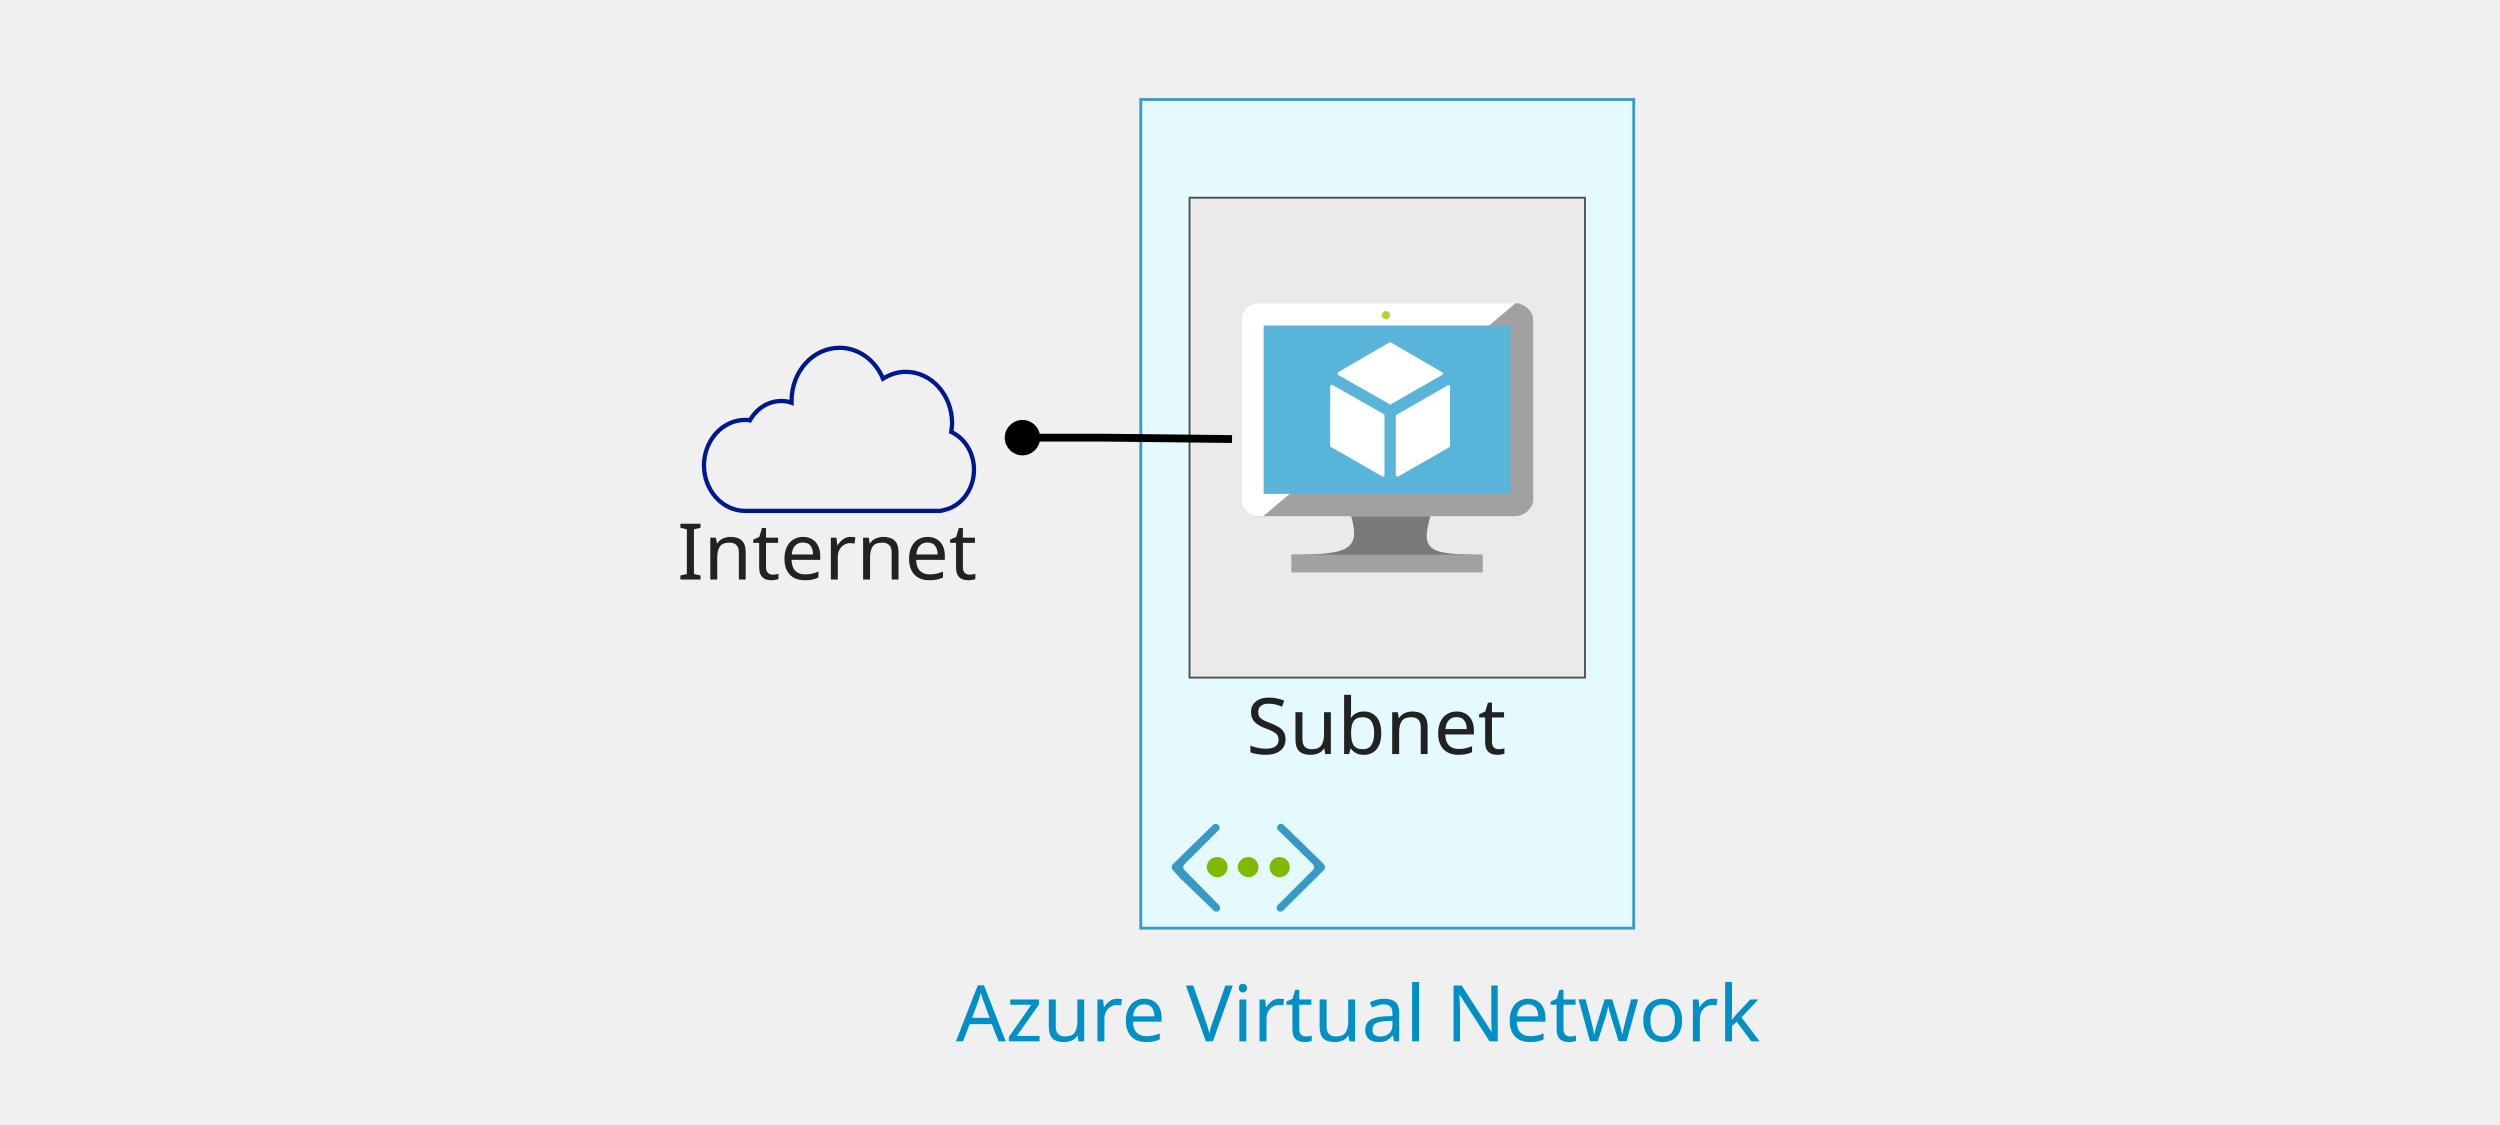
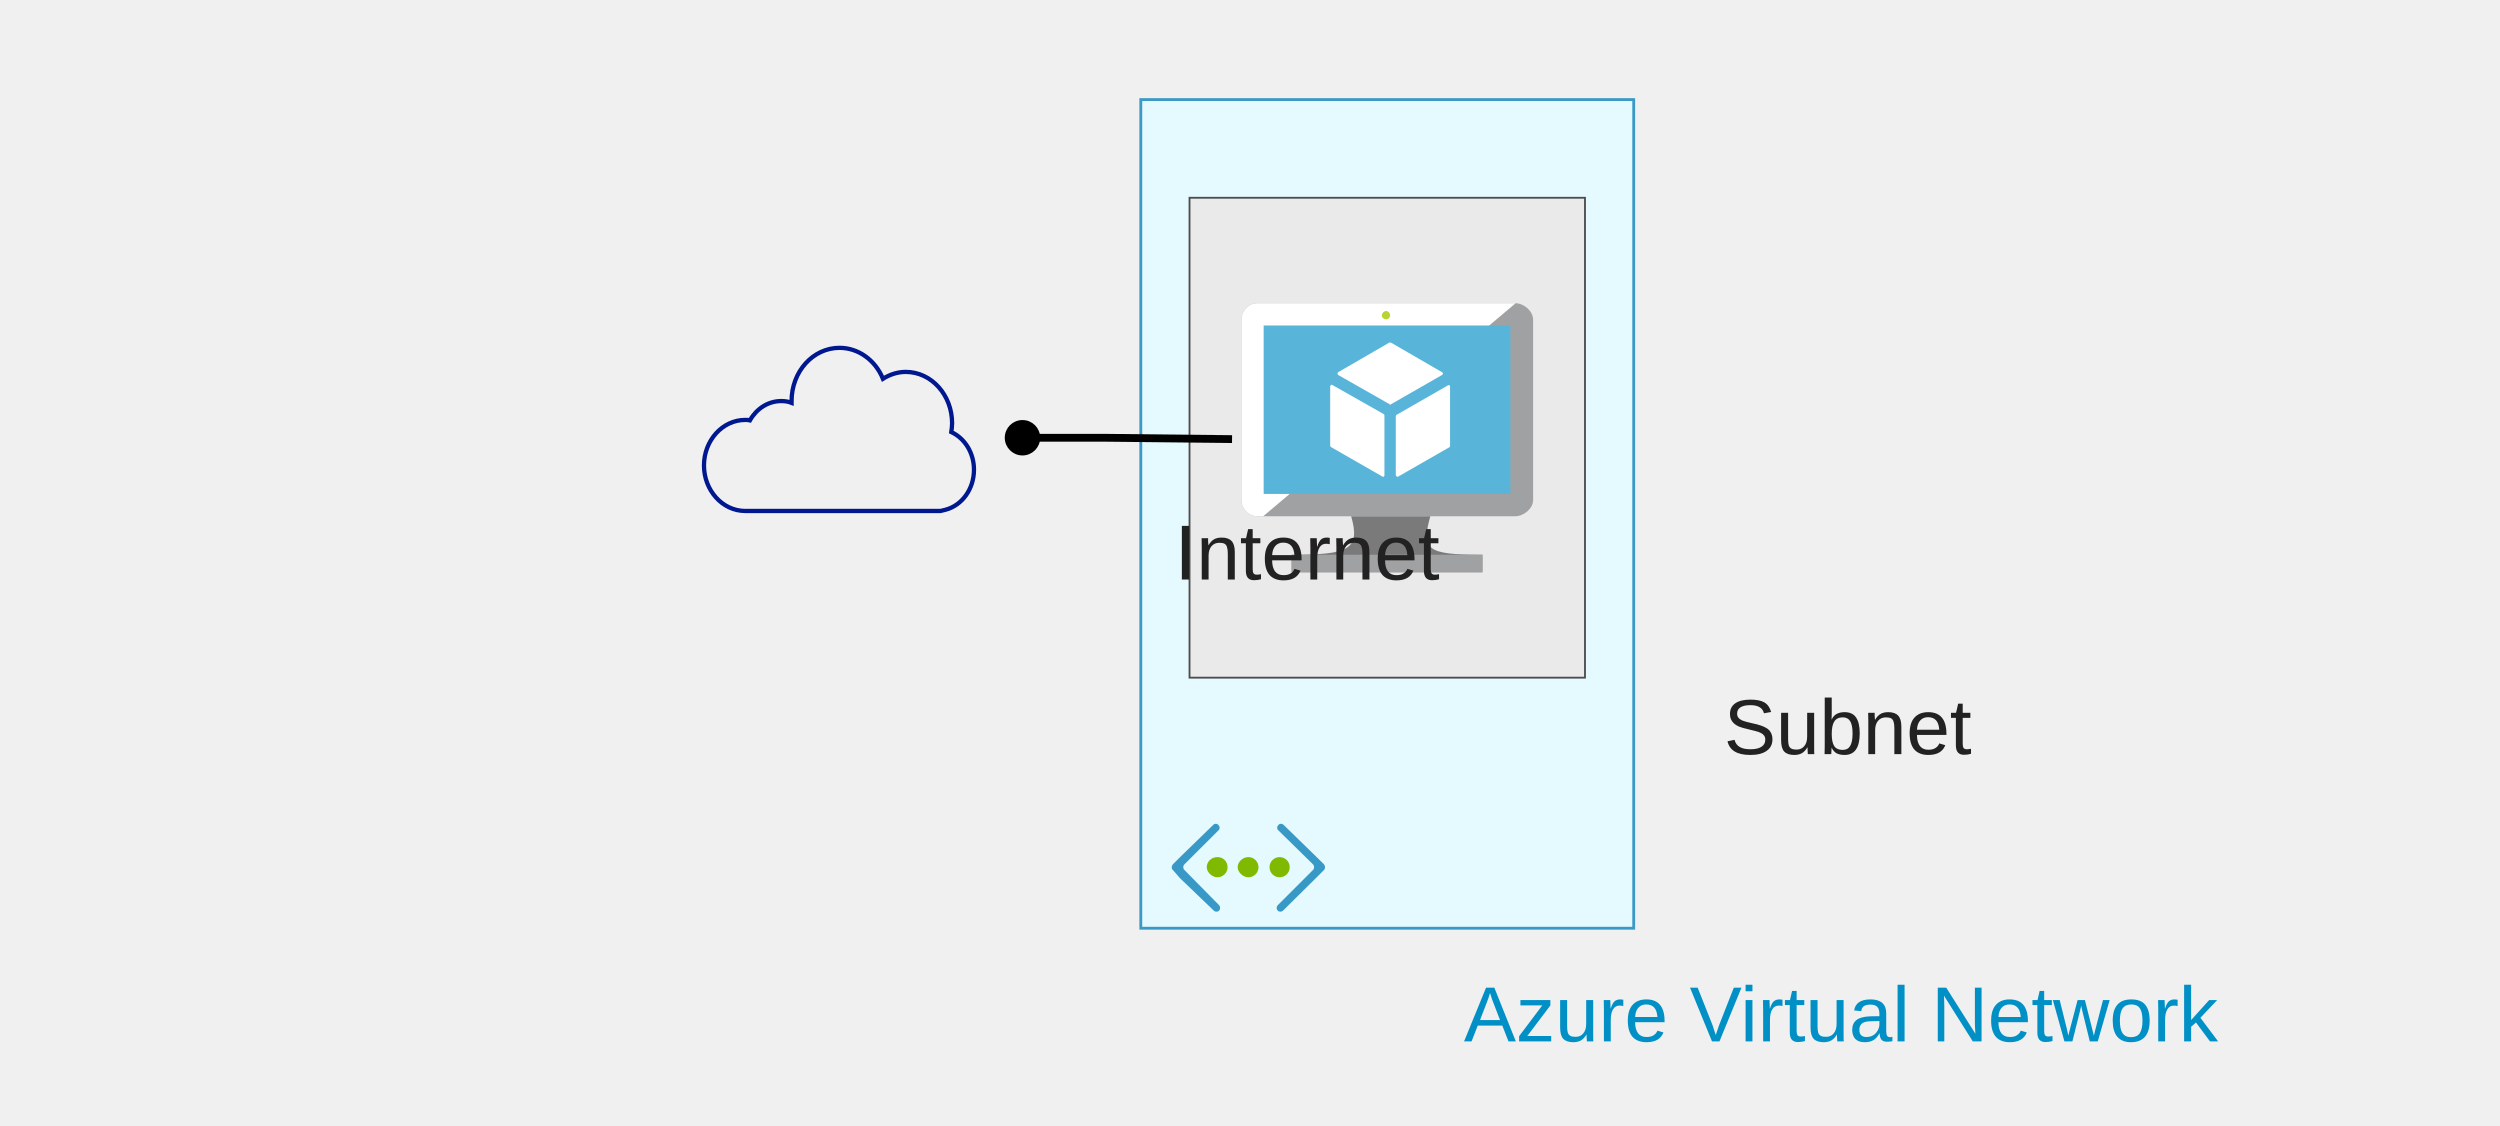
- <svg xmlns="http://www.w3.org/2000/svg" width="320" height="144" viewBox="0 0 320 144" id="svg11446" version="1.1">
-   <defs id="defs11448">
-     <marker orient="auto" refY="0" refX="0" id="DotM-68-0" style="overflow:visible">
-       <path id="path4935-9-77" d="m -2.5,-1 c 0,2.76 -2.24,5 -5,5 -2.76,0 -5,-2.24 -5,-5 0,-2.76 2.24,-5 5,-5 2.76,0 5,2.24 5,5 z" style="fill:#000000;fill-opacity:1;fill-rule:evenodd;stroke:#000000;stroke-width:1pt;stroke-opacity:1" transform="matrix(0.4,0,0,0.4,2.96,0.4)" />
-     </marker>
-   </defs>
-   <g id="layer1" transform="translate(0,-908.3622)">
-     <g transform="matrix(0.1862401,0,0,0.1862401,-374.8504,966.2569)" id="Layer_1_1_">
-       <g id="File_x2C__general">
+ <svg xmlns="http://www.w3.org/2000/svg" xmlns:ns1="http://schemas.microsoft.com/visio/2003/SVGExtensions/" width="3.333in" height="1.5in" viewBox="0 0 240 108" xml:space="preserve" color-interpolation-filters="sRGB" class="st16">
+   <ns1:documentProperties ns1:langID="1033" ns1:viewMarkup="false" />
+   <style type="text/css">
+ 	
+ 		.st1 {fill:#e4faff;stroke:#3a99c6;stroke-linecap:butt;stroke-width:0.272}
+ 		.st2 {fill:#eaeaea;stroke:#4c4c4c;stroke-linecap:butt;stroke-width:0.176}
+ 		.st3 {fill:#3999c6;stroke:none;stroke-linecap:butt;stroke-width:0.776}
+ 		.st4 {fill:#7fba00;stroke:none;stroke-linecap:butt;stroke-width:0.776}
+ 		.st5 {fill:#7a7a7a;stroke:none;stroke-linecap:butt;stroke-width:1.984}
+ 		.st6 {fill:#a0a1a2;stroke:none;stroke-linecap:butt;stroke-width:1.984}
+ 		.st7 {fill:#ffffff;stroke:none;stroke-linecap:butt;stroke-width:1.984}
+ 		.st8 {fill:#59b4d9;stroke:none;stroke-linecap:butt;stroke-width:1.984}
+ 		.st9 {fill:#b8d432;stroke:none;stroke-linecap:butt;stroke-width:1.984}
+ 		.st10 {stroke:#000000;stroke-linecap:butt;stroke-width:0.75}
+ 		.st11 {fill:#000001;stroke:#000001;stroke-linecap:butt;stroke-width:0.4}
+ 		.st12 {fill:none;stroke:none;stroke-linecap:butt;stroke-width:0.75}
+ 		.st13 {fill:#0090c6;font-family:Arial;font-size:0.625em}
+ 		.st14 {fill:#222222;font-family:Arial;font-size:0.625em}
+ 		.st15 {fill:none;stroke:#00188f;stroke-linecap:butt;stroke-width:0.412}
+ 		.st16 {fill:none;fill-rule:evenodd;font-size:12px;overflow:visible;stroke-linecap:square;stroke-miterlimit:3}
+ 	
+ 	</style>
+   <g ns1:mID="0" ns1:index="1" ns1:groupContext="foregroundPage">
+     <ns1:pageProperties ns1:drawingScale="1" ns1:pageScale="1" ns1:drawingUnits="19" ns1:shadowOffsetX="9" ns1:shadowOffsetY="-9" />
+     <g id="group1-1" transform="translate(65.0112,-5.78157)" ns1:mID="1" ns1:groupContext="group">
+       <g id="shape2-2" ns1:mID="2" ns1:groupContext="shape" transform="translate(44.5062,-13.1143)">
+         <rect x="0" y="28.45" width="47.319" height="79.55" class="st1" />
+       </g>
+       <g id="shape3-4" ns1:mID="3" ns1:groupContext="shape" transform="translate(49.1826,-37.1686)">
+         <rect x="0" y="61.93" width="37.966" height="46.07" class="st2" />
+       </g>
+       <g id="group4-6" transform="translate(47.426,-14.6519)" ns1:mID="4" ns1:groupContext="group">
+         <g id="shape5-7" ns1:mID="5" ns1:groupContext="shape" transform="translate(10.0836,2.84217E-14)">
+           <path d="M4.59 103.94 C4.73 103.8 4.7 103.56 4.59 103.41 L3.88 102.71 L0.71 99.62 C0.56 99.47 0.35 99.47 0.21          99.62 C0.06 99.77 0.03 100 0.21 100.15 L3.53 103.41 C3.67 103.56 3.67 103.8 3.53 103.94 L0.15 107.32          C0 107.47 0 107.71 0.15 107.85 C0.29 108 0.53 107.97 0.65 107.85 L3.79 104.74 C3.79 104.74 3.79          104.74 3.82 104.71 L4.59 103.94 L4.59 103.94 Z" class="st3" />
        </g>
-     </g>
-     <g transform="matrix(0.1862401,0,0,0.1862401,-374.8504,966.2569)" id="Access_control" />
-     <g transform="matrix(0.1862401,0,0,0.1862401,-374.8504,966.2569)" id="Azure_active_directory" />
-     <g transform="matrix(0.1862401,0,0,0.1862401,-374.8504,966.2569)" id="Generic_code" />
-     <g transform="matrix(0.1862401,0,0,0.1862401,-374.8504,966.2569)" id="symbols" />
-     <g transform="matrix(0.1862401,0,0,0.1862401,-374.8504,966.2569)" id="slices" />
-     <g transform="translate(-272.2866,940.3352)" id="Layer_1" />
-     <rect style="fill:#e4faff;fill-opacity:1;stroke:#3a99c6;stroke-width:0.363;stroke-miterlimit:4;stroke-dasharray:none;stroke-opacity:1" id="rect4743" width="63.092" height="106.067" x="146.023" y="921.101" />
-     <rect style="fill:#eaeaea;fill-opacity:1;stroke:#4c4c4c;stroke-width:0.235;stroke-miterlimit:4;stroke-dasharray:none;stroke-dashoffset:0;stroke-opacity:1" id="rect5174" width="50.621" height="61.426" x="152.258" y="933.669" />
-     <g id="g5181" transform="matrix(1.034054,0,0,1.034054,91.76978,1039.85)">
-       <path id="path3" d="m 75.147,-19.478 c 0.19,-0.19 0.152,-0.493 0,-0.682 l -0.91,-0.91 -4.094,-3.98 c -0.19,-0.19 -0.455,-0.19 -0.644,0 l 0,0 c -0.19,0.19 -0.227,0.493 0,0.682 l 4.283,4.208 c 0.19,0.19 0.19,0.493 0,0.682 l -4.359,4.359 c -0.19,0.19 -0.19,0.493 0,0.682 l 0,0 c 0.19,0.19 0.493,0.152 0.644,0 l 4.056,-4.018 c 0,0 0,0 0.038,-0.038 l 0.986,-0.986 z" style="fill:#3999c6" />
-       <path id="path5" d="m 56.421,-19.478 c -0.19,-0.19 -0.152,-0.493 0,-0.682 l 0.91,-0.91 4.094,-3.98 c 0.19,-0.19 0.455,-0.19 0.644,0 l 0,0 c 0.19,0.19 0.227,0.493 0,0.682 l -4.208,4.208 c -0.19,0.19 -0.19,0.493 0,0.682 l 4.283,4.359 c 0.19,0.19 0.19,0.493 0,0.682 l 0,0 c -0.19,0.19 -0.493,0.152 -0.644,0 L 57.369,-18.417 c 0,0 0,0 -0.038,-0.038 l -0.91,-1.023 z" style="fill:#3999c6" />
-       <path id="path7" d="m 63.206,-19.82 c 0,0.72 -0.607,1.251 -1.251,1.251 -0.644,0 -1.327,-0.607 -1.327,-1.251 0,-0.644 0.531,-1.251 1.327,-1.251 0.758,0 1.251,0.607 1.251,1.251 z" style="fill:#7fba00" />
-       <path id="path9" d="m 67.035,-19.82 c 0,0.72 -0.607,1.251 -1.251,1.251 -0.644,0 -1.327,-0.607 -1.327,-1.251 0,-0.644 0.607,-1.251 1.327,-1.251 0.72,0 1.251,0.607 1.251,1.251 z" style="fill:#7fba00" />
-       <circle id="circle11" r="1.251" cy="-19.82" cx="69.65" style="fill:#7fba00" />
-     </g>
-     <g transform="matrix(2.645656,0,0,2.645656,-486.5514,429.7379)" id="g6636">
-       <path id="path6638" d="m 253.108,205.883 -0.339,0 -3.323,0 -0.169,0 c 0.466,1.63 -0.148,1.863 -2.879,1.863 l 0,0.847 3.45,0 2.519,0 3.26,0 0,-0.847 c -2.709,0 -2.963,-0.233 -2.519,-1.863 z" style="fill:#7a7a7a;fill-opacity:1;fill-rule:nonzero;stroke:none" />
-       <path id="path6640" d="m 257.214,195.575 -12.488,0 c -0.423,0 -0.762,0.381 -0.762,0.804 l 0,8.721 c 0,0.402 0.339,0.783 0.762,0.783 l 12.488,0 c 0.423,0 0.868,-0.381 0.868,-0.783 l 0,-8.721 c 0,-0.423 -0.445,-0.804 -0.868,-0.804 z" style="fill:#a0a1a2;fill-opacity:1;fill-rule:nonzero;stroke:none" />
-       <path id="path6642" d="m 257.235,195.575 c 0,0 0,0 -0.021,0 l -12.488,0 c -0.423,0 -0.762,0.381 -0.762,0.804 l 0,8.721 c 0,0.402 0.339,0.783 0.762,0.783 l 0.296,0 12.213,-10.308 z" style="fill:#ffffff;fill-opacity:1;fill-rule:nonzero;stroke:none" />
-       <path id="path6644" d="m 245.043,196.655 11.938,0 0,8.149 -11.938,0 z" style="fill:#59b4d9;fill-opacity:1;fill-rule:nonzero;stroke:none" />
-       <path id="path6646" d="m 255.965,196.655 0,0 -10.922,0 0,8.149 0,0 0,-8.149 z" style="fill:#59b4d9;fill-opacity:1;fill-rule:nonzero;stroke:none" />
-       <path id="path6648" d="m 246.398,207.746 9.229,0 0,0.847 -9.229,0 z" style="fill:#a0a1a2;fill-opacity:1;fill-rule:nonzero;stroke:none" />
-       <path id="path6650" d="m 251.16,196.168 c 0,0.106 -0.085,0.191 -0.191,0.191 -0.106,0 -0.212,-0.085 -0.212,-0.191 0,-0.106 0.106,-0.212 0.212,-0.212 0.106,0 0.191,0.106 0.191,0.212 z" style="fill:#b8d432;fill-opacity:1;fill-rule:nonzero;stroke:none" />
-       <path id="path6652" d="m 251.182,200.486 c -0.021,0 -0.042,0 -0.042,-0.021 l -2.498,-1.418 c -0.021,-0.021 -0.021,-0.042 -0.021,-0.064 0,-0.042 0,-0.064 0.021,-0.064 l 2.476,-1.439 c 0.021,0 0.064,0 0.085,0 l 2.476,1.439 c 0.021,0.021 0.042,0.042 0.042,0.064 0,0.021 -0.021,0.042 -0.042,0.064 l -2.476,1.418 c 0,0.021 -0.021,0.021 -0.021,0.021 z" style="fill:#ffffff;fill-opacity:1;fill-rule:nonzero;stroke:none" />
-       <path id="path6654" d="m 250.822,203.978 c -0.021,0 -0.042,-0.021 -0.042,-0.021 l -2.476,-1.418 c -0.021,-0.021 -0.042,-0.042 -0.042,-0.064 l 0,-2.879 c 0,-0.021 0.021,-0.042 0.042,-0.064 0.021,-0.021 0.042,-0.021 0.064,0 l 2.498,1.418 c 0.021,0.021 0.021,0.042 0.021,0.085 l 0,2.857 c 0,0.021 0,0.042 -0.021,0.064 -0.021,0 -0.042,0.021 -0.042,0.021 z" style="fill:#ffffff;fill-opacity:1;fill-rule:nonzero;stroke:none" />
-       <path id="path6656" d="m 251.52,203.978 c -0.021,0 -0.021,-0.021 -0.042,-0.021 -0.021,-0.021 -0.042,-0.042 -0.042,-0.064 l 0,-2.857 c 0,-0.021 0.021,-0.042 0.042,-0.064 l 2.476,-1.418 c 0.021,-0.021 0.042,-0.021 0.085,0 0.021,0 0.021,0.042 0.021,0.064 l 0,2.857 c 0,0.021 0,0.042 -0.021,0.064 l -2.476,1.418 c -0.021,0 -0.042,0.021 -0.042,0.021 z" style="fill:#ffffff;fill-opacity:1;fill-rule:nonzero;stroke:none" />
-     </g>
-     <path style="fill:none;fill-rule:evenodd;stroke:#000000;stroke-width:1px;stroke-linecap:butt;stroke-linejoin:miter;stroke-opacity:1;marker-start:url(#DotM-68-0)" d="m 130.916,964.382 10.357,0 16.429,0.178" id="path4865-4" />
-     <text xml:space="preserve" style="font-style:normal;font-variant:normal;font-weight:normal;font-stretch:normal;font-size:10px;line-height:125%;font-family:sans-serif;-inkscape-font-specification:'sans-serif, Normal';text-align:start;letter-spacing:0px;word-spacing:0px;writing-mode:lr-tb;text-anchor:start;fill:#0090c6;fill-opacity:1;stroke:none;stroke-width:1px;stroke-linecap:butt;stroke-linejoin:miter;stroke-opacity:1" x="122.361" y="1041.653" id="text10286">
-       <tspan id="tspan10288" x="122.361" y="1041.653">Azure Virtual Network</tspan>
-     </text>
-     <text id="text12235" y="1004.885" x="159.534" style="font-style:normal;font-variant:normal;font-weight:normal;font-stretch:normal;font-size:10px;line-height:125%;font-family:sans-serif;-inkscape-font-specification:'sans-serif, Normal';text-align:start;letter-spacing:0px;word-spacing:0px;writing-mode:lr-tb;text-anchor:start;fill:#222222;fill-opacity:1;stroke:none;stroke-width:1px;stroke-linecap:butt;stroke-linejoin:miter;stroke-opacity:1" xml:space="preserve">
-       <tspan y="1004.885" x="159.534" id="tspan12237">Subnet</tspan>
-     </text>
-     <g transform="matrix(0.5494625,0,0,0.5494625,36.31657,908.7019)" id="paths">
-       <g id="Internet">
-         <g id="XMLID_1_">
-           <g id="g8" />
-           <g id="g10">
-             <path style="fill:none;stroke:#00188f;stroke-miterlimit:10" stroke-miterlimit="10" d="m 153,118.4 -45.5,0 c -5.3,0 -9.6,-4.8 -9.6,-10.6 0,-5.8 4.3,-10.6 9.6,-10.6 0.4,0 0.7,0 1.1,0.1 1.6,-2.8 4.3,-4.5 7.3,-4.5 0.8,0 1.6,0.1 2.4,0.4 0,-0.1 0,-0.3 0,-0.4 0,-6.9 5,-12.4 11.2,-12.4 4.3,0 8.3,2.8 10.1,7.2 1.6,-1 3.4,-1.6 5.3,-1.6 6,0 10.8,5.4 10.8,12 0,0.7 -0.1,1.3 -0.2,2 3.2,1.5 5.3,4.9 5.3,8.8 0,4.5 -2.8,8.3 -6.6,9.3 l -1.2,0.3 z" id="path12" />
-           </g>
+         <g id="shape6-9" ns1:mID="6" ns1:groupContext="shape">
+           <path d="M0.15 103.94 C0 103.8 0.03 103.56 0.15 103.41 L0.85 102.71 L4.03 99.62 C4.17 99.47 4.38 99.47 4.53 99.62          C4.67 99.77 4.7 100 4.53 100.15 L1.26 103.41 C1.12 103.56 1.12 103.8 1.26 103.94 L4.59 107.32 C4.73          107.47 4.73 107.71 4.59 107.85 C4.44 108 4.2 107.97 4.09 107.85 L0.88 104.77 C0.88 104.77 0.88 104.77          0.85 104.74 L0.15 103.94 L0.15 103.94 Z" class="st3" />
+         </g>
+         <g id="shape7-11" ns1:mID="7" ns1:groupContext="shape" transform="translate(3.41018,-3.35139)">
+           <path d="M2 107.03 C2 107.59 1.53 108 1.03 108 C0.53 108 0 107.53 0 107.03 C0 106.53 0.41 106.06 1.03 106.06          C1.62 106.06 2 106.53 2 107.03 Z" class="st4" />
+         </g>
+         <g id="shape8-13" ns1:mID="8" ns1:groupContext="shape" transform="translate(6.3794,-3.35139)">
+           <path d="M2 107.03 C2 107.59 1.53 108 1.03 108 C0.53 108 0 107.53 0 107.03 C0 106.53 0.47 106.06 1.03 106.06          C1.59 106.06 2 106.53 2 107.03 Z" class="st4" />
+         </g>
+         <g id="shape9-15" ns1:mID="9" ns1:groupContext="shape" transform="translate(9.4368,-3.35139)">
+           <ellipse cx="0.97" cy="107.03" rx="0.97" ry="0.97" class="st4" />
        </g>
      </g>
+       <g id="group10-17" transform="translate(54.1587,-47.2886)" ns1:mID="10" ns1:groupContext="group">
+         <g id="shape11-18" ns1:mID="11" ns1:groupContext="shape" transform="translate(4.83,-9.9476E-14)">
+           <path d="M13.31 102.62 L12.64 102.62 L6.05 102.62 L5.71 102.62 C6.64 105.86 5.42 106.32 0 106.32 L0 108 L6.85          108 L11.84 108 L18.31 108 L18.31 106.32 C12.94 106.32 12.43 105.86 13.31 102.62 Z" class="st5" />
+         </g>
+         <g id="shape12-20" ns1:mID="12" ns1:groupContext="shape" transform="translate(5.95273E-05,-5.37597)">
+           <path d="M26.29 87.55 L1.51 87.55 C0.67 87.55 0 88.3 0 89.14 L0 106.45 C0 107.24 0.67 108 1.51 108 L26.29 108          C27.13 108 28.01 107.24 28.01 106.45 L28.01 89.14 C28.01 88.3 27.13 87.55 26.29 87.55 Z" class="st6" />
+         </g>
+         <g id="shape13-22" ns1:mID="13" ns1:groupContext="shape" transform="translate(1.13909E-13,-5.37597)">
+           <path d="M26.33 87.55 C26.33 87.55 26.33 87.55 26.29 87.55 L1.51 87.55 C0.67 87.55 0 88.3 0 89.14 L0 106.45 C0          107.24 0.67 108 1.51 108 L2.1 108 L26.33 87.55 L26.33 87.55 Z" class="st7" />
+         </g>
+         <g id="shape14-24" ns1:mID="14" ns1:groupContext="shape" transform="translate(2.14203,-7.51792)">
+           <rect x="0" y="91.83" width="23.688" height="16.17" class="st8" />
+         </g>
+         <g id="shape15-26" ns1:mID="15" ns1:groupContext="shape" transform="translate(2.14203,-7.51792)">
+           <path d="M21.67 91.83 L0 91.83 L0 108 L0 91.83 L21.67 91.83 Z" class="st8" />
+         </g>
+         <g id="shape16-28" ns1:mID="16" ns1:groupContext="shape" transform="translate(4.83,1.42109E-14)">
+           <rect x="0" y="106.32" width="18.312" height="1.68" class="st6" />
+         </g>
+         <g id="shape17-30" ns1:mID="17" ns1:groupContext="shape" transform="translate(13.4819,-24.2757)">
+           <path d="M0.8 107.62 C0.8 107.83 0.63 108 0.42 108 C0.21 108 0 107.83 0 107.62 C0 107.41 0.21 107.2 0.42 107.2          C0.63 107.2 0.8 107.41 0.8 107.62 Z" class="st9" />
+         </g>
+         <g id="shape18-32" ns1:mID="18" ns1:groupContext="shape" transform="translate(9.23998,-16.0858)">
+           <path d="M5.08 108 C5.04 108 5 108 5 107.96 L0.04 105.14 C0 105.1 0 105.06 0 105.02 C0 104.93 0 104.89 0.04 104.89          L4.96 102.04 C5 102.04 5.08 102.04 5.12 102.04 L10.04 104.89 C10.08 104.93 10.12 104.98 10.12 105.02          C10.12 105.06 10.08 105.1 10.04 105.14 L5.12 107.96 C5.12 108 5.08 108 5.08 108 L5.08 108 Z" class="st7" />
+         </g>
+         <g id="shape19-34" ns1:mID="19" ns1:groupContext="shape" transform="translate(8.52609,-9.15585)">
+           <path d="M5.08 108 C5.04 108 5 107.96 5 107.96 L0.08 105.14 C0.04 105.1 0 105.06 0 105.02 L0 99.31 C0 99.26 0.04          99.22 0.08 99.18 C0.13 99.14 0.17 99.14 0.21 99.18 L5.17 101.99 C5.21 102.04 5.21 102.08 5.21 102.16          L5.21 107.83 C5.21 107.87 5.21 107.92 5.17 107.96 C5.12 107.96 5.08 108 5.08 108 L5.08 108 Z" class="st7" />
+         </g>
+         <g id="shape20-36" ns1:mID="20" ns1:groupContext="shape" transform="translate(14.826,-9.15591)">
+           <path d="M0.17 108 C0.13 108 0.13 107.96 0.08 107.96 C0.04 107.92 0 107.87 0 107.83 L0 102.16 C0 102.12 0.04          102.08 0.08 102.04 L5 99.22 C5.04 99.18 5.08 99.18 5.17 99.22 C5.21 99.22 5.21 99.31 5.21 99.35          L5.21 105.02 C5.21 105.06 5.21 105.1 5.17 105.14 L0.25 107.96 C0.21 107.96 0.17 108 0.17 108 L0.17          108 Z" class="st7" />
+         </g>
+       </g>
+       <g id="shape21-38" ns1:mID="21" ns1:groupContext="shape" transform="translate(33.1759,-60.0696)">
+         <path d="M0 107.87 L7.77 107.87 L20.09 108" class="st10" />
+         <path d="M1.47 107.87 C1.47 108.69 0.8 109.37 -0.03 109.37 C-0.86 109.37 -1.53 108.69 -1.53 107.87 C-1.53 107.04         -0.86 106.37 -0.03 106.37 C0.8 106.37 1.47 107.04 1.47 107.87 Z" class="st11" />
+       </g>
+       <g id="shape22-42" ns1:mID="22" ns1:groupContext="shape" transform="translate(29.6761,1.42109E-14)">
+         <ns1:textBlock ns1:margins="rect(0,0,0,0)" />
+         <ns1:textRect cx="38.489" cy="103.5" width="76.98" height="9" />
+         <rect x="0" y="99" width="76.979" height="9" class="st12" />
+         <text x="-0" y="105.75" class="st13" ns1:langID="1033">
+           <ns1:paragraph />
+           <ns1:tabList />Azure Virtual Network</text>
+       </g>
+       <g id="shape23-45" ns1:mID="23" ns1:groupContext="shape" transform="translate(54.6396,-27.5762)">
+         <ns1:textBlock ns1:margins="rect(0,0,0,0)" />
+         <ns1:textRect cx="22.5" cy="103.5" width="45" height="9" />
+         <rect x="0" y="99" width="45" height="9" class="st12" />
+         <text x="0" y="105.75" class="st14" ns1:langID="1033">
+           <ns1:paragraph />
+           <ns1:tabList />Subnet</text>
+       </g>
+       <g id="group24-48" transform="translate(2.57056,-53.1713)" ns1:mID="24" ns1:groupContext="group">
+         <g id="shape25-49" ns1:mID="25" ns1:groupContext="shape">
+           <path d="M22.71 108 L3.96 108 C1.77 108 0 106.02 0 103.63 C0 101.24 1.77 99.26 3.96 99.26 C4.12 99.26 4.24 99.26          4.41 99.3 C5.07 98.15 6.18 97.45 7.42 97.45 C7.75 97.45 8.08 97.49 8.41 97.62 C8.41 97.57 8.41 97.49          8.41 97.45 C8.41 94.61 10.47 92.34 13.02 92.34 C14.79 92.34 16.44 93.49 17.18 95.31 C17.84 94.9          18.59 94.65 19.37 94.65 C21.84 94.65 23.82 96.87 23.82 99.59 C23.82 99.88 23.78 100.13 23.74 100.42          C25.06 101.04 25.92 102.44 25.92 104.04 C25.92 105.9 24.77 107.46 23.2 107.88 L22.71 108 Z" class="st15" />
+         </g>
+       </g>
+       <g id="shape26-51" ns1:mID="26" ns1:groupContext="shape" transform="translate(1.91158,-44.3357)">
+         <ns1:textBlock ns1:margins="rect(0,0,0,0)" />
+         <ns1:textRect cx="13.619" cy="103.5" width="27.24" height="9" />
+         <rect x="0" y="99" width="27.239" height="9" class="st12" />
+         <text x="-0" y="105.75" class="st14" ns1:langID="1033">
+           <ns1:paragraph />
+           <ns1:tabList />Internet</text>
+       </g>
    </g>
-     <text xml:space="preserve" style="font-style:normal;font-variant:normal;font-weight:normal;font-stretch:normal;font-size:10px;line-height:125%;font-family:sans-serif;-inkscape-font-specification:'sans-serif, Normal';text-align:start;letter-spacing:0px;word-spacing:0px;writing-mode:lr-tb;text-anchor:start;fill:#222222;fill-opacity:1;stroke:none;stroke-width:1px;stroke-linecap:butt;stroke-linejoin:miter;stroke-opacity:1" x="86.682" y="982.539" id="text12585">
-       <tspan id="tspan12587" x="86.682" y="982.539">Internet</tspan>
-     </text>
  </g>
</svg>
